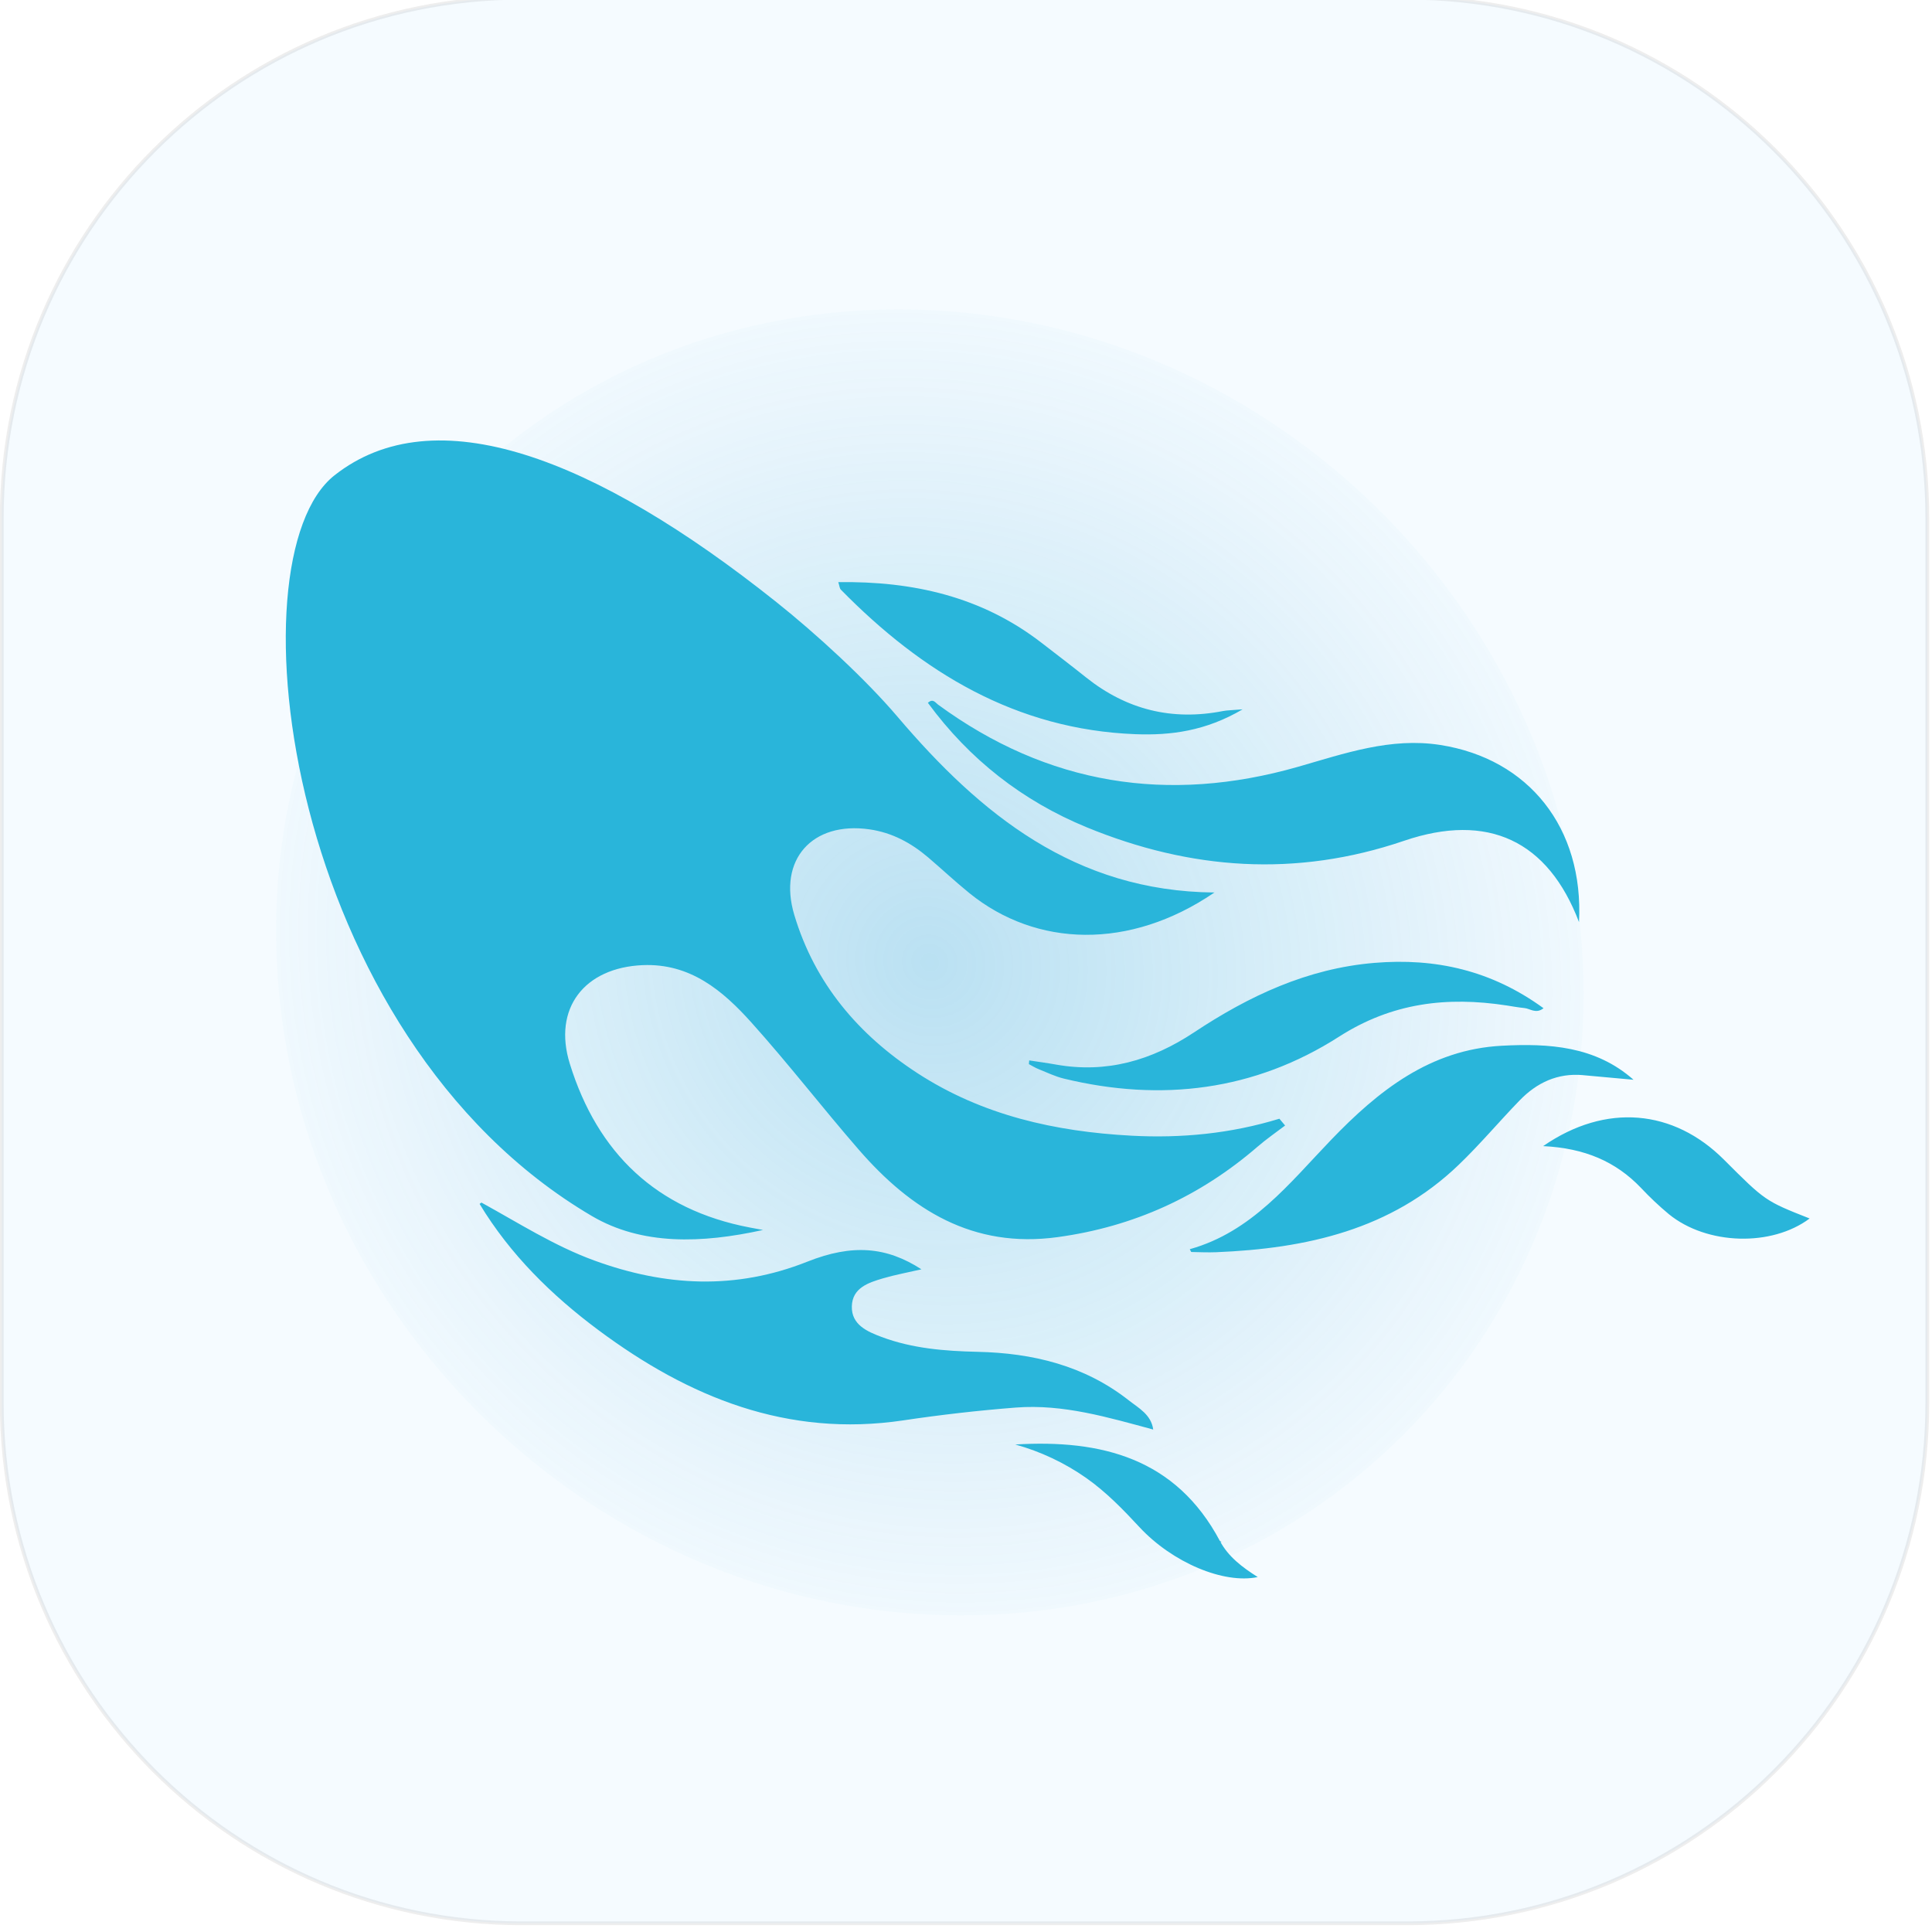
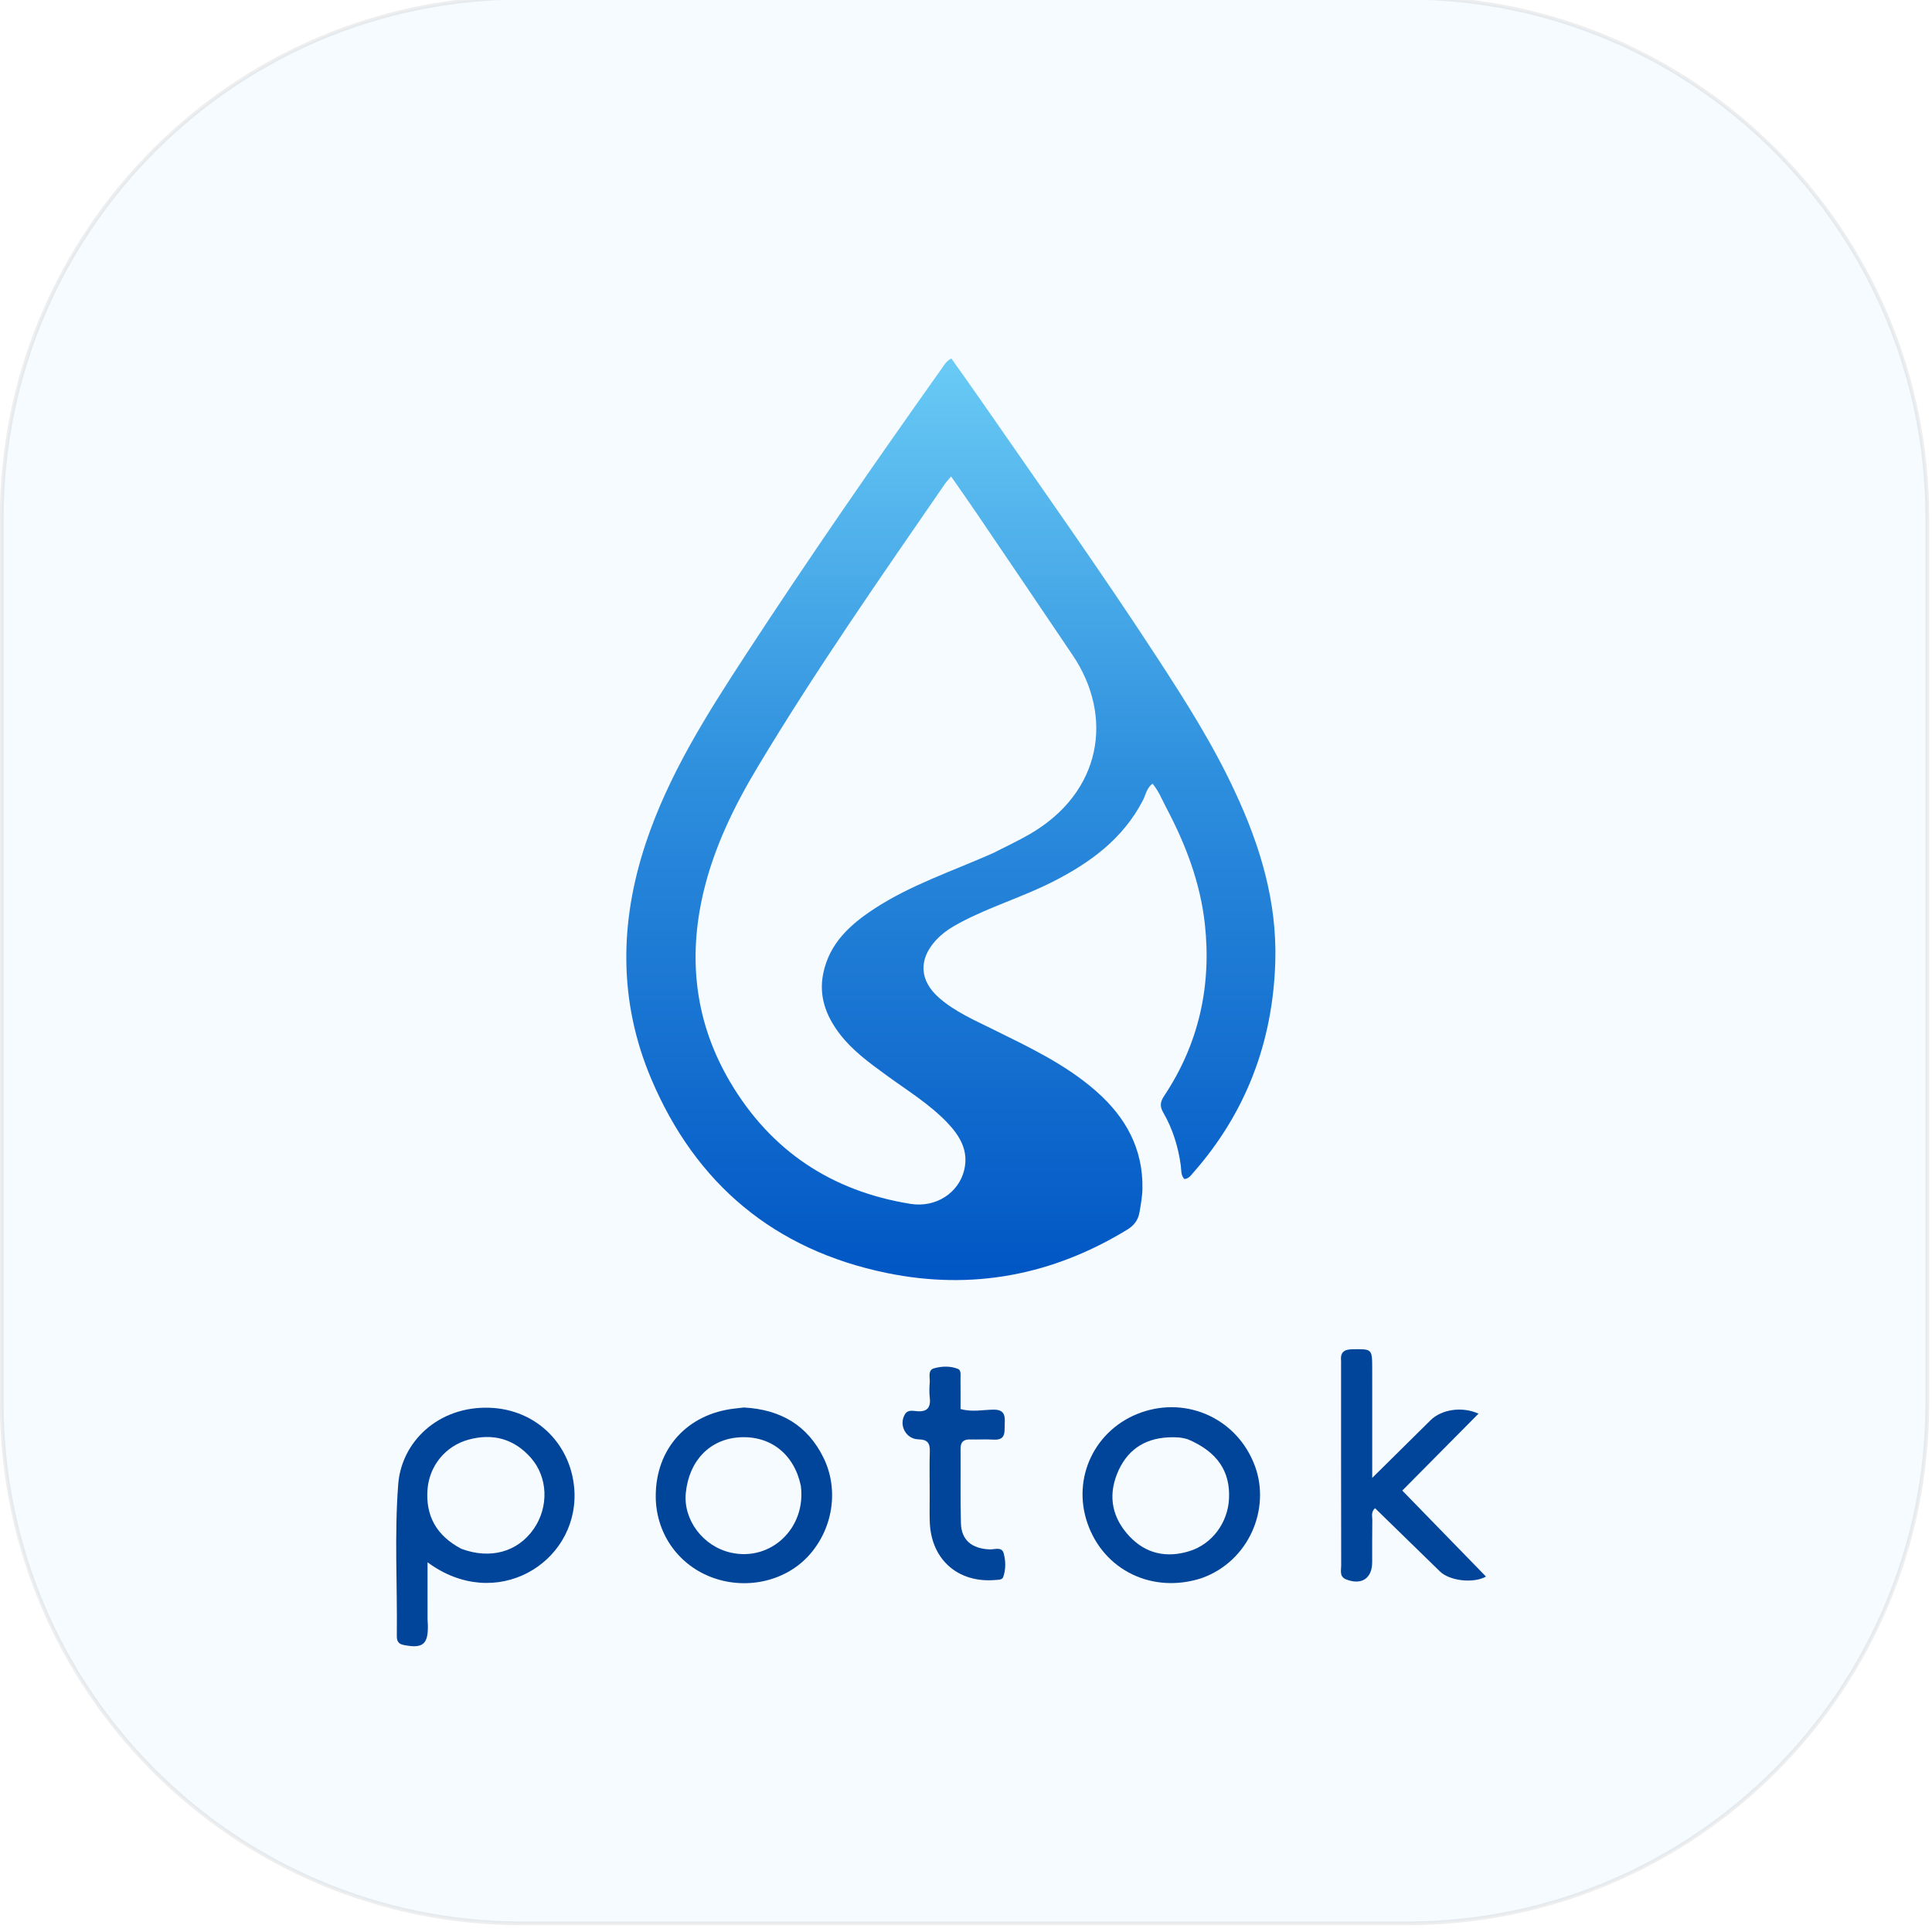
- <svg xmlns="http://www.w3.org/2000/svg" xmlns:ns1="https://boxy-svg.com" viewBox="0 0 512 512" role="img" aria-label="Potok icon">
-   <defs>
+ <svg xmlns="http://www.w3.org/2000/svg" xmlns:ns1="https://boxy-svg.com" viewBox="0 0 512 512" role="img" aria-label="Potok icon" version="1.1" id="svg2">
+   <defs id="defs2">
    <ns1:export>
      <ns1:file format="svg" />
    </ns1:export>
    <linearGradient id="gradient-1" ns1:pinned="true">
-       <stop offset="0" style="stop-color: rgba(48, 164, 213, 0.3);" />
-       <stop offset="1" style="stop-color: rgba(46, 162, 212, 0.024);" />
+       <stop offset="0" style="stop-color: rgba(48, 164, 213, 0.3);" id="stop1" />
+       <stop offset="1" style="stop-color: rgba(46, 162, 212, 0.024);" id="stop2" />
    </linearGradient>
    <radialGradient id="gradient-1-0" href="#gradient-1" gradientUnits="userSpaceOnUse" cx="264.954" cy="266.842" r="173.049" gradientTransform="matrix(1, 0, 0, 1, 0.000006, 0.000003)" />
+     <linearGradient id="potokGradient" x1="614.864" y1="182.001" x2="614.864" y2="518.366" gradientTransform="matrix(0.511419,0,0,0.7260961,-62.46499,-37.15041)" gradientUnits="userSpaceOnUse">
+       <stop offset="0%" stop-color="#69CBF5" id="stop1-4" />
+       <stop offset="45%" stop-color="#2E8FDE" id="stop2-8" />
+       <stop offset="100%" stop-color="#0056C4" id="stop3" />
+     </linearGradient>
  </defs>
-   <rect x="0.464" y="-0.598" width="510.299" height="510.299" rx="137.938" ry="137.938" style="fill: rgb(245, 251, 255); stroke: rgba(0, 0, 0, 0.067);" />
-   <ellipse style="fill-rule: nonzero; paint-order: fill; fill: url(&quot;#gradient-1-0&quot;); stroke: rgba(108, 108, 108, 0);" cx="264.954" cy="266.842" rx="173.049" ry="173.049" transform="matrix(1, 0, 0.047904, 1, -31.31938, -11.79882)" />
-   <path d="M 203.479 325.163 L 199.989 324.53 C 175.197 319.92 159.531 304.924 152.113 281.34 C 147.477 266.642 155.888 255.82 171.307 255.106 C 183.925 254.524 192.57 261.778 200.209 270.222 C 210.056 281.099 219.082 292.724 228.758 303.773 C 242.685 319.679 259.097 329.918 281.549 326.757 C 301.679 323.923 319.23 315.846 334.491 302.546 C 336.787 300.548 339.304 298.802 341.727 296.943 L 340.202 295.147 C 327.383 299.131 314.316 300.465 300.959 299.795 C 280.752 298.783 261.494 294.559 244.266 283.465 C 228.543 273.34 216.951 259.774 211.442 241.654 C 206.99 227.013 216.097 216.774 231.269 218.886 C 237.265 219.727 242.312 222.427 246.847 226.254 C 250.534 229.372 254.075 232.673 257.838 235.697 C 275.547 249.927 300.288 250.717 322.759 235.266 C 285.812 235.102 260.672 214.775 238.593 189.015 C 229.954 178.934 216.786 166.987 206.369 158.752 C 157.912 120.445 115.551 104.602 89.114 125.637 C 61.35 147.729 76.725 274.225 158.121 321.652 C 171.352 329.362 187.156 328.831 203.479 325.163 Z M 307.087 377.649 C 306.55 373.69 303.166 371.951 300.51 369.883 C 288.765 360.738 275.022 357.499 260.457 357.234 C 251.76 357.07 243.16 356.424 234.963 353.376 C 231.2 351.985 226.994 350.182 227.095 345.331 C 227.19 340.398 231.478 339.007 235.38 337.843 C 238.574 336.895 241.869 336.281 245.5 335.427 C 236.266 329.507 227.247 328.692 215.224 333.53 C 196.296 341.132 177.638 340.234 158.772 333.422 C 148.122 329.577 138.666 323.537 128.826 318.193 L 128.339 318.553 C 136.498 331.93 147.527 342.694 159.987 351.889 C 183.975 369.599 210.177 380.167 240.838 375.48 C 250.749 373.956 260.71 372.78 270.703 371.963 C 283.225 370.952 295.153 374.481 307.087 377.649 Z M 249.282 185.733 C 248.617 185.252 247.978 184.051 246.625 185.296 C 257.662 200.222 271.828 211.214 288.892 218.139 C 316.428 229.315 344.376 231.231 372.963 221.365 C 395.162 213.713 411.119 221.188 419.404 242.741 C 420.605 217.729 405.889 199.501 382.45 195.934 C 369.27 193.923 357.088 198.293 344.743 201.879 C 310.376 211.84 278.431 206.926 249.282 185.733 Z M 420.58 283.288 C 425.058 283.661 429.536 284.066 434.013 284.458 C 423.895 275.572 411.562 274.864 399.083 275.578 C 380.091 276.653 366.405 287.614 353.927 300.699 C 342.929 312.235 332.993 325.175 316.593 329.818 C 316.865 330.31 316.935 330.557 317.011 330.557 C 319.224 330.589 321.431 330.69 323.632 330.589 C 347.463 329.513 369.909 324.486 387.763 307.188 C 393.391 301.749 398.42 295.697 403.852 290.049 C 408.38 285.331 413.87 282.719 420.58 283.281 L 420.58 283.288 Z M 365.222 253.752 C 347.437 255.308 331.993 262.664 317.485 272.366 C 306.316 279.828 294.375 283.358 280.955 281.03 C 278.589 280.613 276.211 280.309 273.846 279.955 L 273.764 280.941 C 274.617 281.384 275.44 281.896 276.325 282.25 C 278.564 283.136 280.765 284.198 283.092 284.749 C 308.915 290.89 333.637 287.747 355.925 273.346 C 369.971 264.271 384.518 262.55 400.279 264.896 C 401.873 265.137 403.46 265.422 405.06 265.573 C 406.54 265.712 408.089 267.186 410.088 265.592 C 396.307 255.637 381.463 252.336 365.222 253.752 Z M 301.667 193.392 C 310.996 193.714 320.28 192.493 330.039 186.694 C 327.18 186.947 325.972 186.947 324.808 187.174 C 311.363 189.856 299.302 186.922 288.55 178.428 C 284.61 175.31 280.601 172.268 276.603 169.213 C 260.773 157.108 242.615 153.054 222.757 153.402 C 223.073 154.375 223.098 155.047 223.44 155.394 C 245.05 177.245 270.057 192.304 301.667 193.392 Z M 458.053 305.532 C 444.683 292.269 426.734 290.561 410.126 302.135 C 421.118 302.629 429.371 306.132 436.063 313.064 C 438.409 315.55 440.901 317.883 443.538 320.058 C 453.657 328.217 470.804 328.609 480.827 321.039 C 469.058 316.447 469.058 316.447 458.053 305.532 Z M 324.872 407.102 C 313.121 385.22 293.369 380.287 270.545 381.754 C 277.273 383.588 283.642 386.561 289.372 390.545 C 294.685 394.252 299.156 398.836 303.558 403.542 C 312.286 412.858 325.909 418.569 334.941 416.634 C 330.791 414.028 327.111 411.27 324.872 407.102 Z M 324.872 407.102 L 324.834 407.14 L 324.607 407.115 L 324.739 407.229 L 324.814 407.565 L 324.872 407.102 Z M 324.872 407.102 C 324.885 407.198 324.916 407.293 324.967 407.375 C 324.998 407.425 325.207 407.375 325.333 407.362 L 324.872 407.102 Z M 324.872 407.102 L 324.821 407.166 L 324.852 407.331 L 325.005 407.419 L 324.872 407.102 Z" style="transform-box: fill-box; transform-origin: 50% 50%; fill: rgb(41, 181, 218);" transform="matrix(0.999992, 0.003899, -0.003899, 0.999992, 0, 0)" />
+   <rect x="0.464" y="-0.598" width="510.299" height="510.299" rx="137.938" ry="137.938" style="fill: rgb(245, 251, 255); stroke: rgba(0, 0, 0, 0.067);" id="rect2" />
+   <path fill="url(#potokGradient)" opacity="1" stroke="none" d="m 327.321,209.911 c 6.704,14.342 11.093,29.078 10.648,44.801 -0.599,21.21 -7.661,40.073 -21.786,56.109 -0.586,0.665 -1.076,1.498 -2.299,1.641 -0.984,-0.956 -0.799,-2.39 -0.962,-3.588 -0.679,-4.992 -2.15,-9.721 -4.662,-14.06 -0.988,-1.707 -0.744,-2.893 0.262,-4.405 9.214,-13.848 12.572,-29.206 10.772,-45.566 -1.196,-10.872 -5.058,-21.054 -10.183,-30.718 -1.127,-2.125 -1.993,-4.412 -3.674,-6.449 -1.585,1.177 -1.815,2.992 -2.567,4.444 -5.304,10.232 -14.055,16.59 -24.022,21.625 -7.979,4.03 -16.602,6.597 -24.5,10.809 -2.34,1.248 -4.542,2.672 -6.352,4.656 -4.604,5.043 -4.334,10.629 0.803,15.161 4.17,3.679 9.227,5.882 14.134,8.307 9.652,4.769 19.418,9.34 27.604,16.541 7.771,6.836 12.415,15.197 12.222,25.791 -0.038,2.114 -0.434,4.233 -0.796,6.327 -0.344,1.994 -1.456,3.447 -3.241,4.537 -19.767,12.069 -41.071,16.138 -63.73,11.48 -29.738,-6.113 -50.594,-23.556 -62.395,-51.407 -8.68,-20.486 -8.457,-41.429 -1.476,-62.453 6.021,-18.134 16.132,-34.077 26.458,-49.899 16.816,-25.766 34.33,-51.059 52.14,-76.147 0.579,-0.815 1.053,-1.731 2.399,-2.449 2.668,3.777 5.367,7.534 7.999,11.336 15.661,22.623 31.621,45.043 46.645,68.102 7.427,11.399 14.73,22.878 20.56,35.473 m -64.079,16.142 c 3.246,-1.671 6.571,-3.205 9.724,-5.036 18.94,-11.006 22.322,-31.05 11.292,-47.404 -8.45,-12.528 -16.926,-25.04 -25.408,-37.547 -2.188,-3.226 -4.44,-6.409 -6.803,-9.813 -0.811,0.983 -1.302,1.494 -1.698,2.07 -16.919,24.567 -34.002,49.029 -49.376,74.615 -6.34,10.551 -11.756,21.569 -14.586,33.639 -4.134,17.627 -2.154,34.514 7.125,50.203 10.787,18.239 26.904,28.896 47.759,32.256 6.8,1.095 12.835,-2.955 14.264,-9.015 1.208,-5.123 -1.2,-9.056 -4.529,-12.536 -4.664,-4.878 -10.416,-8.396 -15.825,-12.334 -4.686,-3.411 -9.415,-6.788 -12.907,-11.498 -3.438,-4.637 -5.318,-9.747 -4.111,-15.667 1.635,-8.024 7.142,-12.978 13.562,-17.175 9.672,-6.323 20.632,-9.926 31.518,-14.758 z" id="path3" style="fill:url(#potokGradient);stroke-width:0.609" />
+   <path fill="#17224D" opacity="1" stroke="none" d="m 152.25,395.543 c 0.63,18.75 -20.873,31.87 -38.948,18.476 0,5.247 -0.002,10.178 0.004,15.109 6e-4,0.506 0.069,1.012 0.081,1.519 0.116,5.167 -1.376,6.326 -6.529,5.262 -1.492,-0.308 -1.71,-1.299 -1.697,-2.443 0.159,-13.382 -0.665,-26.786 0.373,-40.142 0.87,-11.202 10.546,-20.636 24.051,-20.258 12.65,0.354 22.16,9.948 22.665,22.477 m -29.989,14.906 c 7.638,2.858 14.926,0.861 19.176,-5.255 4.047,-5.825 3.786,-13.706 -0.741,-18.852 -4.462,-5.073 -10.122,-6.567 -16.523,-4.825 -6.08,1.654 -10.423,6.925 -10.881,13.249 -0.501,6.909 2.322,12.187 8.969,15.684 z" id="path4" style="fill:#004599;fill-opacity:1;stroke-width:0.609" />
+   <path fill="#17224D" opacity="1" stroke="none" d="m 363.653,368.695 c 4e-5,7.567 4e-5,14.829 4e-5,22.962 5.557,-5.494 10.506,-10.389 15.46,-15.281 2.903,-2.867 8.315,-3.728 12.708,-1.744 -6.777,6.838 -13.436,13.557 -20.202,20.384 7.569,7.777 14.882,15.292 22.184,22.795 -3.316,1.858 -9.61,1.165 -12.21,-1.368 -5.727,-5.579 -11.45,-11.16 -17.201,-16.765 -1.126,1.085 -0.702,2.156 -0.717,3.1 -0.057,3.753 -0.025,7.508 -0.036,11.262 -0.012,4.276 -2.865,6.13 -6.915,4.507 -1.826,-0.732 -1.294,-2.356 -1.296,-3.679 -0.036,-17.857 -0.028,-35.715 -0.03,-53.572 -4e-5,-0.203 0.02,-0.408 -0.001,-0.608 -0.23,-2.181 0.662,-3.082 2.934,-3.117 5.267,-0.082 5.308,-0.133 5.318,5.036 0.004,1.928 0.003,3.856 0.004,6.088 z" id="path5" style="fill:#004599;fill-opacity:1;stroke-width:0.609" />
+   <path fill="#17224D" opacity="1" stroke="none" d="m 318.414,418.235 c -13.02,4.2 -25.91,-2.09 -30.229,-14.568 -4.191,-12.109 2.04,-24.999 14.177,-29.323 12.357,-4.403 25.67,1.751 30.24,14.256 4.101,11.222 -1.532,25.125 -14.188,29.634 m -3.514,-36.765 c -1.759,-0.607 -3.587,-0.644 -5.406,-0.547 -6.536,0.349 -11.055,3.648 -13.461,9.67 -2.469,6.177 -1.162,11.827 3.302,16.57 4.364,4.636 9.881,5.772 15.898,3.896 6.031,-1.881 10.171,-7.547 10.47,-13.925 0.338,-7.221 -3.082,-12.348 -10.802,-15.663 z" id="path6" style="fill:#004599;fill-opacity:1;stroke-width:0.609" />
+   <path fill="#17224D" opacity="1" stroke="none" d="m 197.127,373.002 c 9.757,0.527 16.929,4.725 21.152,13.404 4.135,8.499 2.411,19.011 -4.143,26.046 -6.315,6.778 -16.793,8.981 -25.835,5.431 -8.82,-3.463 -14.477,-11.749 -14.523,-21.274 -0.061,-12.618 8.303,-21.923 20.972,-23.336 0.705,-0.079 1.408,-0.181 2.377,-0.271 m 15.096,20.709 c -1.773,-8.365 -8.056,-13.313 -16.263,-12.805 -7.865,0.486 -13.364,6.19 -14.216,14.745 -0.707,7.095 4.528,14.143 11.933,15.815 10.6,2.394 20.037,-6.486 18.546,-17.755 z" id="path7" style="fill:#004599;fill-opacity:1;stroke-width:0.609" />
+   <path fill="#17224D" opacity="1" stroke="none" d="m 246.377,396.114 c -0.002,-4.056 -0.089,-7.81 0.029,-11.558 0.069,-2.2 -0.717,-3.077 -2.965,-3.11 -3.382,-0.051 -5.348,-3.805 -3.618,-6.661 0.731,-1.206 2.004,-0.918 3.035,-0.815 2.849,0.284 3.867,-0.923 3.534,-3.678 -0.157,-1.299 -0.099,-2.639 6.1e-4,-3.95 0.101,-1.332 -0.601,-3.233 1.147,-3.727 2.012,-0.568 4.25,-0.649 6.275,0.132 0.949,0.366 0.721,1.585 0.73,2.477 0.027,2.718 0.01,5.436 0.01,8.182 3.112,0.866 5.939,0.194 8.73,0.165 2.781,-0.029 3.116,1.427 2.982,3.67 -0.126,2.11 0.465,4.486 -2.986,4.274 -2.021,-0.124 -4.056,0.014 -6.082,-0.046 -1.73,-0.052 -2.655,0.554 -2.64,2.437 0.052,6.59 -0.09,13.185 0.096,19.771 0.126,4.47 2.885,6.728 7.598,6.929 1.297,0.056 3.225,-0.802 3.724,1.012 0.553,2.009 0.611,4.233 -0.106,6.282 -0.294,0.841 -1.341,0.749 -2.146,0.817 -9.849,0.828 -16.941,-5.415 -17.323,-15.301 -0.09,-2.329 -0.02,-4.664 -0.024,-7.3 z" id="path8" style="fill:#004599;fill-opacity:1;stroke-width:0.609" />
</svg>
